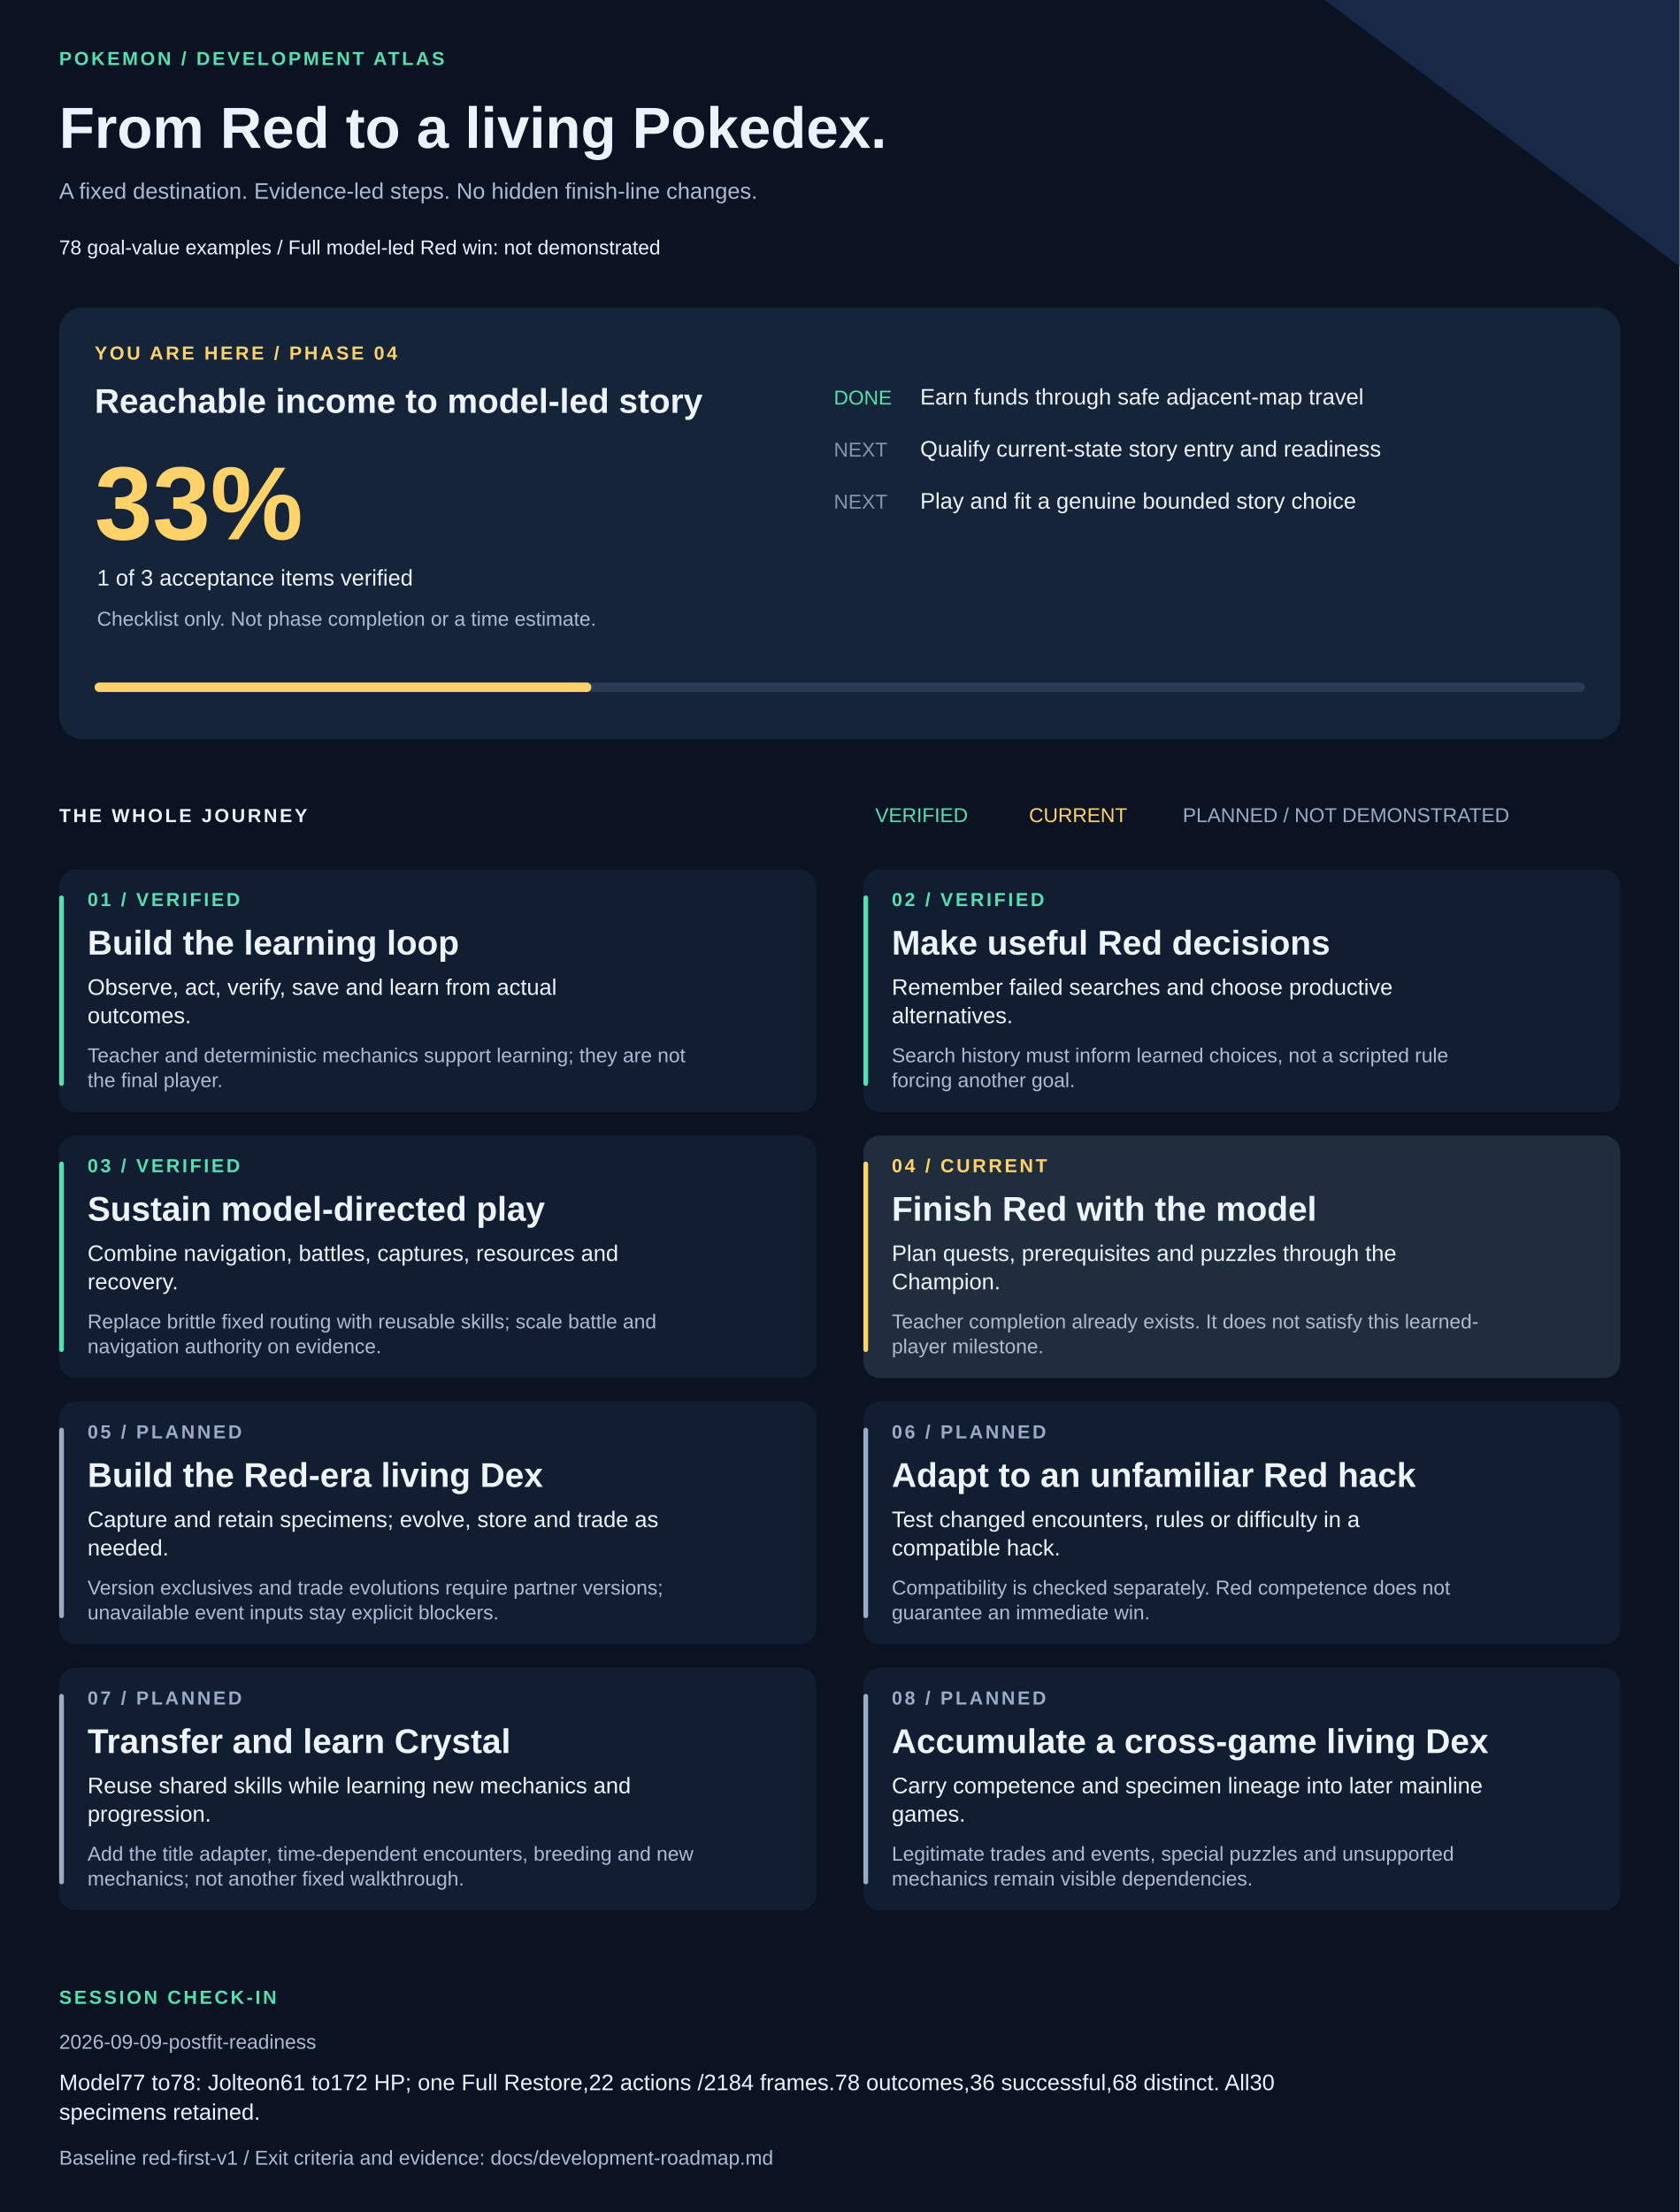
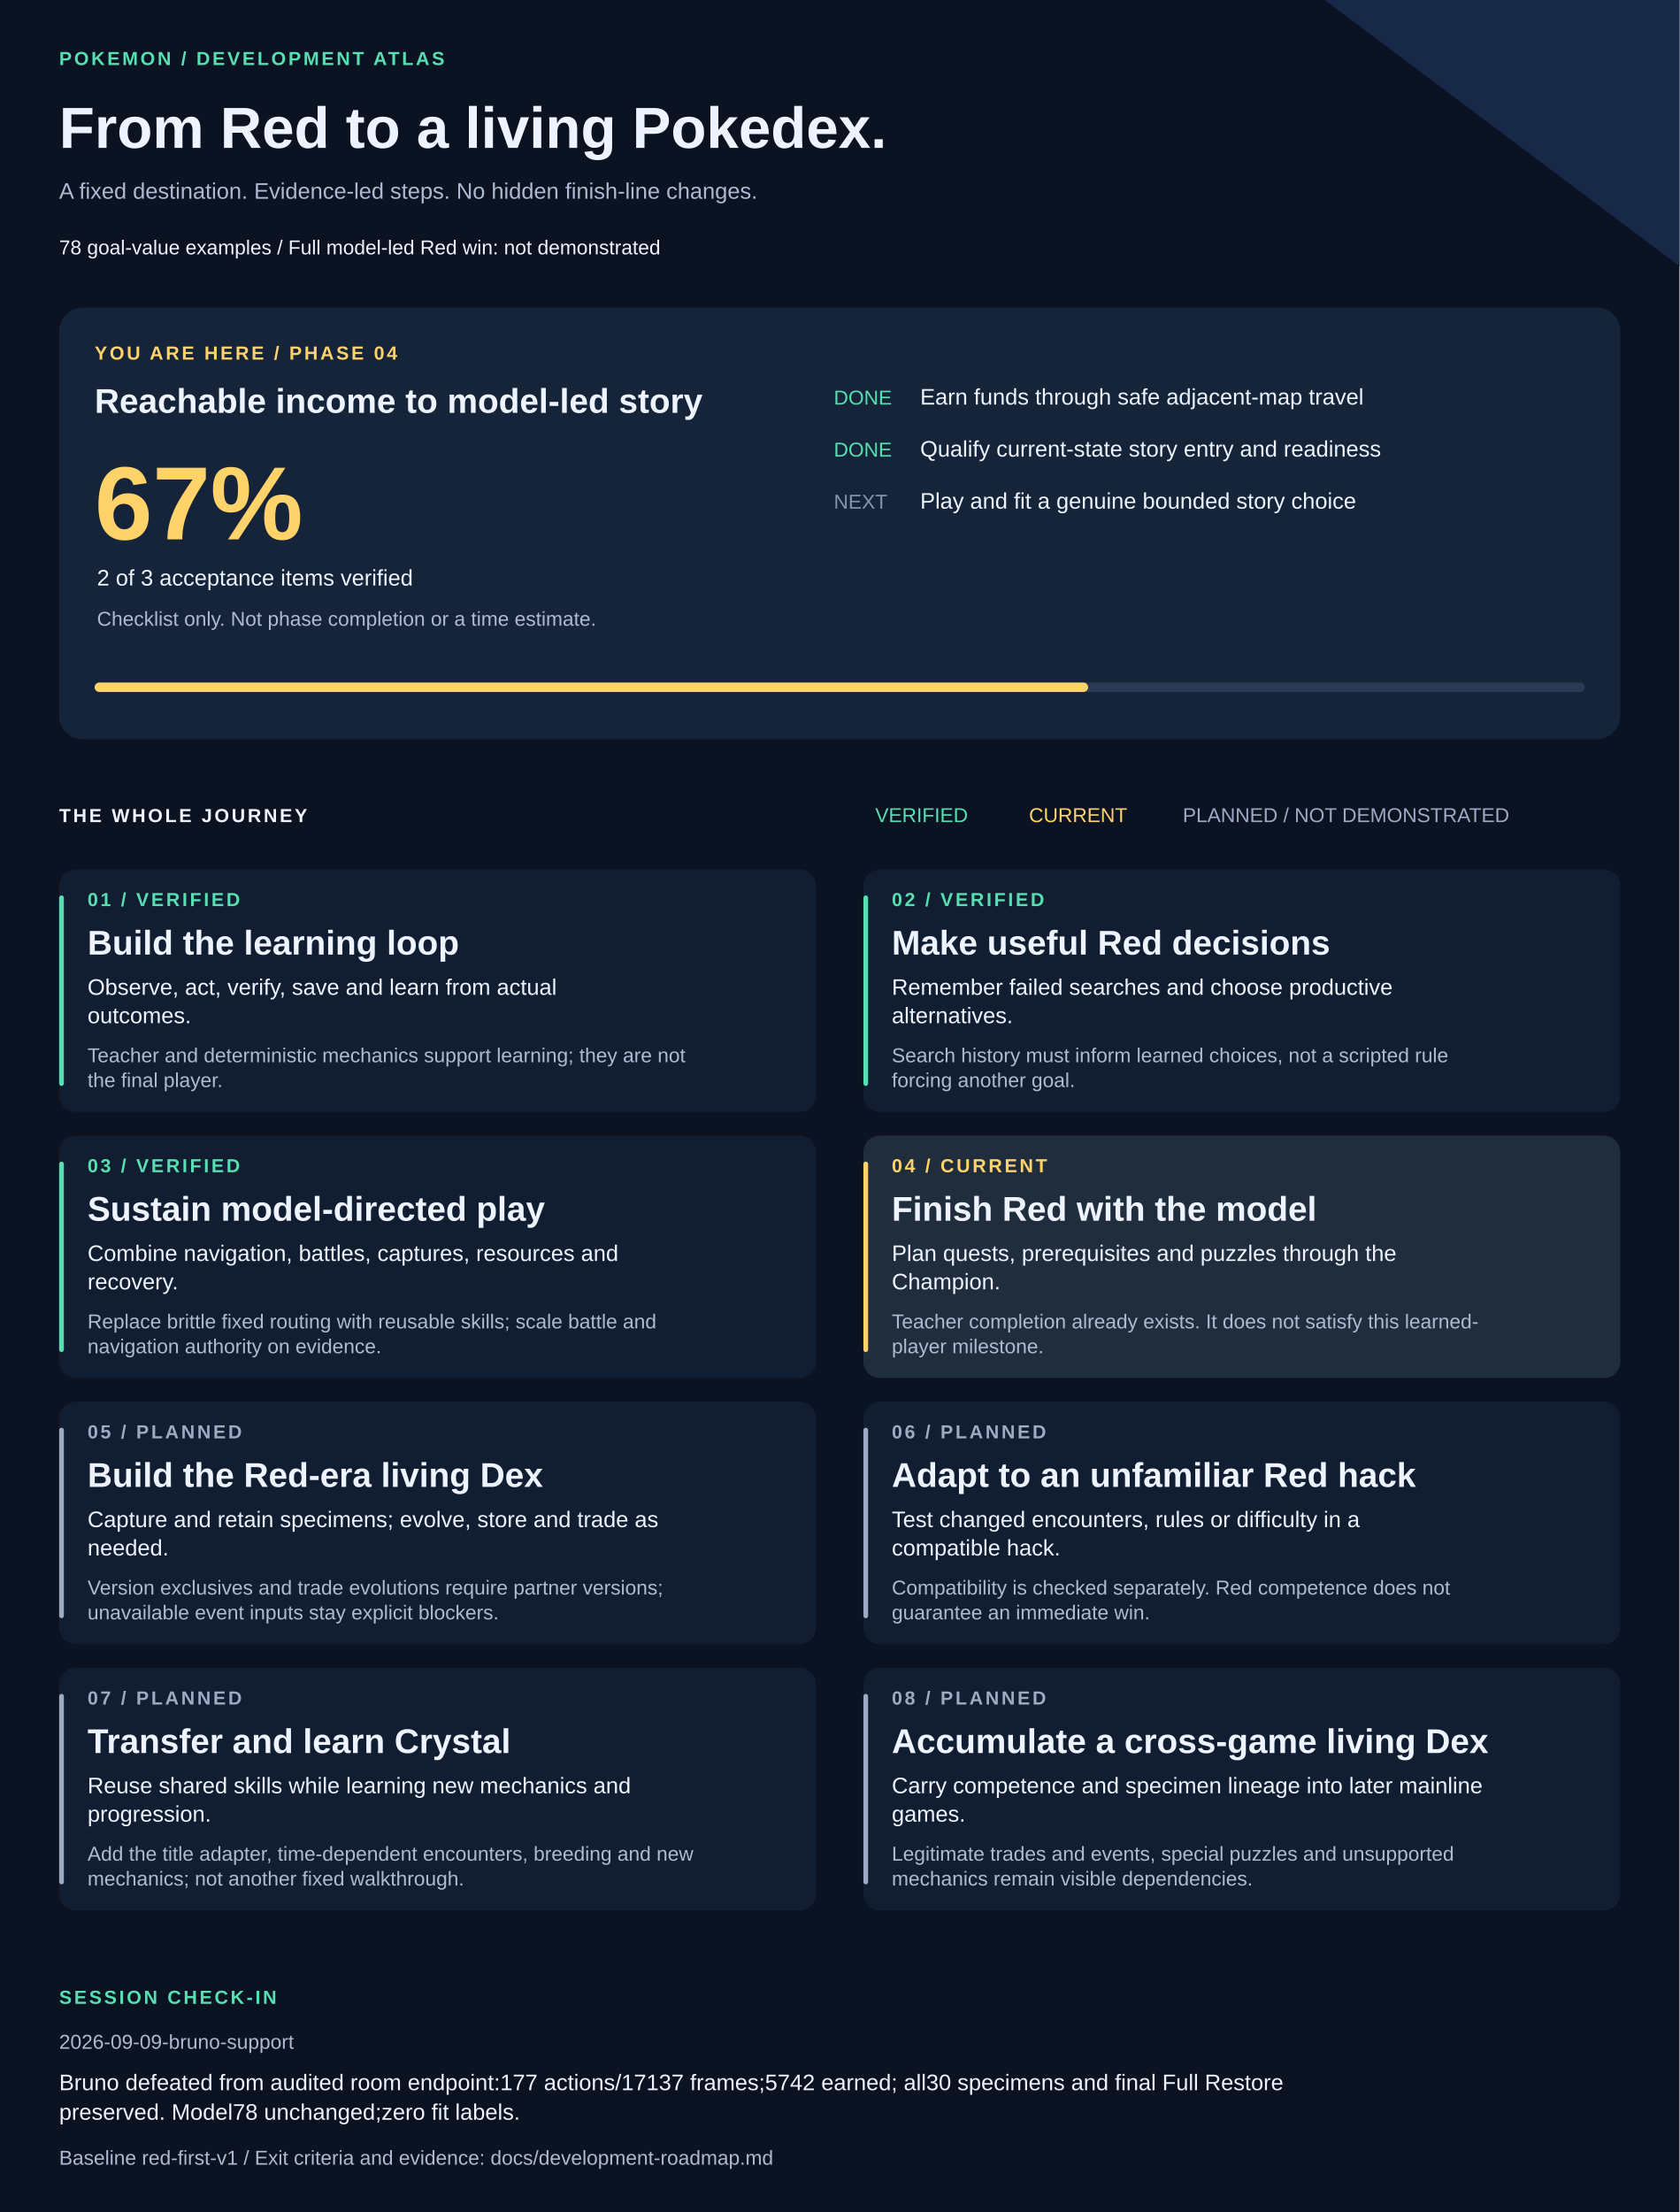
<svg xmlns="http://www.w3.org/2000/svg" width="1420" height="1870" viewBox="0 0 1420 1870" role="img" aria-labelledby="title description">
  <style>text{font-family:Arial,Helvetica,sans-serif;fill:#edf3ff}.muted{fill:#adbad1}.eyebrow{font-size:16px;letter-spacing:2px;font-weight:bold}.heading{font-size:29px;font-weight:bold}.body{font-size:19px}.small{font-size:17px}</style>
  <rect width="1420" height="1870" fill="#0b1221" />
  <path d="M1120 0H1420V225Z" fill="#172947" />
  <text x="50" y="55" class="eyebrow" style="fill:#57dfb1">POKEMON / DEVELOPMENT ATLAS</text>
  <text x="50" y="125" style="font-size:49px;font-weight:bold">From Red to a living Pokedex.</text>
  <text x="50" y="168" class="body muted">A fixed destination. Evidence-led steps. No hidden finish-line changes.</text>
  <text x="50" y="215" class="small">78 goal-value examples  /  Full model-led Red win: not demonstrated</text>
  <rect x="50" y="260" width="1320" height="365" rx="20" fill="#16243a" />
  <text x="80" y="304" class="eyebrow" style="fill:#ffd36a">YOU ARE HERE / PHASE 04</text>
  <text x="80" y="349" class="heading">Reachable income to model-led story</text>
-   <text x="80" y="456" style="font-size:88px;font-weight:bold;fill:#ffd36a">33%</text>
-   <text x="82" y="495" class="body">1 of 3 acceptance items verified</text>
+   <text x="80" y="456" style="font-size:88px;font-weight:bold;fill:#ffd36a">67%</text>
+   <text x="82" y="495" class="body">2 of 3 acceptance items verified</text>
  <text x="82" y="529" class="small muted">Checklist only. Not phase completion or a time estimate.</text>
  <text x="705" y="342" class="small" style="fill:#57dfb1">DONE</text>
  <text x="778" y="342" class="body">Earn funds through safe adjacent-map travel</text>
-   <text x="705" y="386" class="small" style="fill:#8594ad">NEXT</text>
+   <text x="705" y="386" class="small" style="fill:#57dfb1">DONE</text>
  <text x="778" y="386" class="body">Qualify current-state story entry and readiness</text>
  <text x="705" y="430" class="small" style="fill:#8594ad">NEXT</text>
  <text x="778" y="430" class="body">Play and fit a genuine bounded story choice</text>
  <rect x="80" y="577" width="1260" height="8" rx="4" fill="#293b55" />
-   <rect x="80" y="577" width="420" height="8" rx="4" fill="#ffd36a" />
+   <rect x="80" y="577" width="840" height="8" rx="4" fill="#ffd36a" />
  <text x="50" y="695" class="eyebrow">THE WHOLE JOURNEY</text>
  <text x="740" y="695" class="small" style="fill:#57dfb1">VERIFIED</text>
  <text x="870" y="695" class="small" style="fill:#ffd36a">CURRENT</text>
  <text x="1000" y="695" class="small" style="fill:#9daac4">PLANNED / NOT DEMONSTRATED</text>
  <rect x="50" y="735" width="640" height="205" rx="14" fill="#111e31" />
  <rect x="50" y="757" width="4" height="161" rx="2" fill="#57dfb1" />
  <text x="74" y="766" class="eyebrow" style="fill:#57dfb1">01 / VERIFIED</text>
  <text x="74" y="807" class="heading">Build the learning loop</text>
  <text x="74" y="841" class="body">Observe, act, verify, save and learn from actual</text>
  <text x="74" y="865" class="body">outcomes.</text>
  <text x="74" y="898" class="small muted">Teacher and deterministic mechanics support learning; they are not</text>
  <text x="74" y="919" class="small muted">the final player.</text>
  <rect x="730" y="735" width="640" height="205" rx="14" fill="#111e31" />
  <rect x="730" y="757" width="4" height="161" rx="2" fill="#57dfb1" />
  <text x="754" y="766" class="eyebrow" style="fill:#57dfb1">02 / VERIFIED</text>
  <text x="754" y="807" class="heading">Make useful Red decisions</text>
  <text x="754" y="841" class="body">Remember failed searches and choose productive</text>
  <text x="754" y="865" class="body">alternatives.</text>
  <text x="754" y="898" class="small muted">Search history must inform learned choices, not a scripted rule</text>
  <text x="754" y="919" class="small muted">forcing another goal.</text>
  <rect x="50" y="960" width="640" height="205" rx="14" fill="#111e31" />
  <rect x="50" y="982" width="4" height="161" rx="2" fill="#57dfb1" />
  <text x="74" y="991" class="eyebrow" style="fill:#57dfb1">03 / VERIFIED</text>
  <text x="74" y="1032" class="heading">Sustain model-directed play</text>
  <text x="74" y="1066" class="body">Combine navigation, battles, captures, resources and</text>
  <text x="74" y="1090" class="body">recovery.</text>
  <text x="74" y="1123" class="small muted">Replace brittle fixed routing with reusable skills; scale battle and</text>
  <text x="74" y="1144" class="small muted">navigation authority on evidence.</text>
  <rect x="730" y="960" width="640" height="205" rx="14" fill="#202d3d" />
  <rect x="730" y="982" width="4" height="161" rx="2" fill="#ffd36a" />
  <text x="754" y="991" class="eyebrow" style="fill:#ffd36a">04 / CURRENT</text>
  <text x="754" y="1032" class="heading">Finish Red with the model</text>
  <text x="754" y="1066" class="body">Plan quests, prerequisites and puzzles through the</text>
  <text x="754" y="1090" class="body">Champion.</text>
  <text x="754" y="1123" class="small muted">Teacher completion already exists. It does not satisfy this learned-</text>
  <text x="754" y="1144" class="small muted">player milestone.</text>
  <rect x="50" y="1185" width="640" height="205" rx="14" fill="#111e31" />
  <rect x="50" y="1207" width="4" height="161" rx="2" fill="#9daac4" />
  <text x="74" y="1216" class="eyebrow" style="fill:#9daac4">05 / PLANNED</text>
  <text x="74" y="1257" class="heading">Build the Red-era living Dex</text>
  <text x="74" y="1291" class="body">Capture and retain specimens; evolve, store and trade as</text>
  <text x="74" y="1315" class="body">needed.</text>
  <text x="74" y="1348" class="small muted">Version exclusives and trade evolutions require partner versions;</text>
  <text x="74" y="1369" class="small muted">unavailable event inputs stay explicit blockers.</text>
  <rect x="730" y="1185" width="640" height="205" rx="14" fill="#111e31" />
  <rect x="730" y="1207" width="4" height="161" rx="2" fill="#9daac4" />
  <text x="754" y="1216" class="eyebrow" style="fill:#9daac4">06 / PLANNED</text>
  <text x="754" y="1257" class="heading">Adapt to an unfamiliar Red hack</text>
  <text x="754" y="1291" class="body">Test changed encounters, rules or difficulty in a</text>
  <text x="754" y="1315" class="body">compatible hack.</text>
  <text x="754" y="1348" class="small muted">Compatibility is checked separately. Red competence does not</text>
  <text x="754" y="1369" class="small muted">guarantee an immediate win.</text>
  <rect x="50" y="1410" width="640" height="205" rx="14" fill="#111e31" />
  <rect x="50" y="1432" width="4" height="161" rx="2" fill="#9daac4" />
  <text x="74" y="1441" class="eyebrow" style="fill:#9daac4">07 / PLANNED</text>
  <text x="74" y="1482" class="heading">Transfer and learn Crystal</text>
  <text x="74" y="1516" class="body">Reuse shared skills while learning new mechanics and</text>
  <text x="74" y="1540" class="body">progression.</text>
  <text x="74" y="1573" class="small muted">Add the title adapter, time-dependent encounters, breeding and new</text>
  <text x="74" y="1594" class="small muted">mechanics; not another fixed walkthrough.</text>
  <rect x="730" y="1410" width="640" height="205" rx="14" fill="#111e31" />
  <rect x="730" y="1432" width="4" height="161" rx="2" fill="#9daac4" />
  <text x="754" y="1441" class="eyebrow" style="fill:#9daac4">08 / PLANNED</text>
  <text x="754" y="1482" class="heading">Accumulate a cross-game living Dex</text>
  <text x="754" y="1516" class="body">Carry competence and specimen lineage into later mainline</text>
  <text x="754" y="1540" class="body">games.</text>
  <text x="754" y="1573" class="small muted">Legitimate trades and events, special puzzles and unsupported</text>
  <text x="754" y="1594" class="small muted">mechanics remain visible dependencies.</text>
  <text x="50" y="1694" class="eyebrow" style="fill:#57dfb1">SESSION CHECK-IN</text>
-   <text x="50" y="1732" class="small muted">2026-09-09-postfit-readiness</text>
-   <text x="50" y="1767" class="body">Model77 to78: Jolteon61 to172 HP; one Full Restore,22 actions /2184 frames.78 outcomes,36 successful,68 distinct. All30</text>
-   <text x="50" y="1792" class="body">specimens retained.</text>
+   <text x="50" y="1732" class="small muted">2026-09-09-bruno-support</text>
+   <text x="50" y="1767" class="body">Bruno defeated from audited room endpoint:177 actions/17137 frames;5742 earned; all30 specimens and final Full Restore</text>
+   <text x="50" y="1792" class="body">preserved. Model78 unchanged;zero fit labels.</text>
  <text x="50" y="1830" class="small muted">Baseline red-first-v1 / Exit criteria and evidence: docs/development-roadmap.md</text>
</svg>
